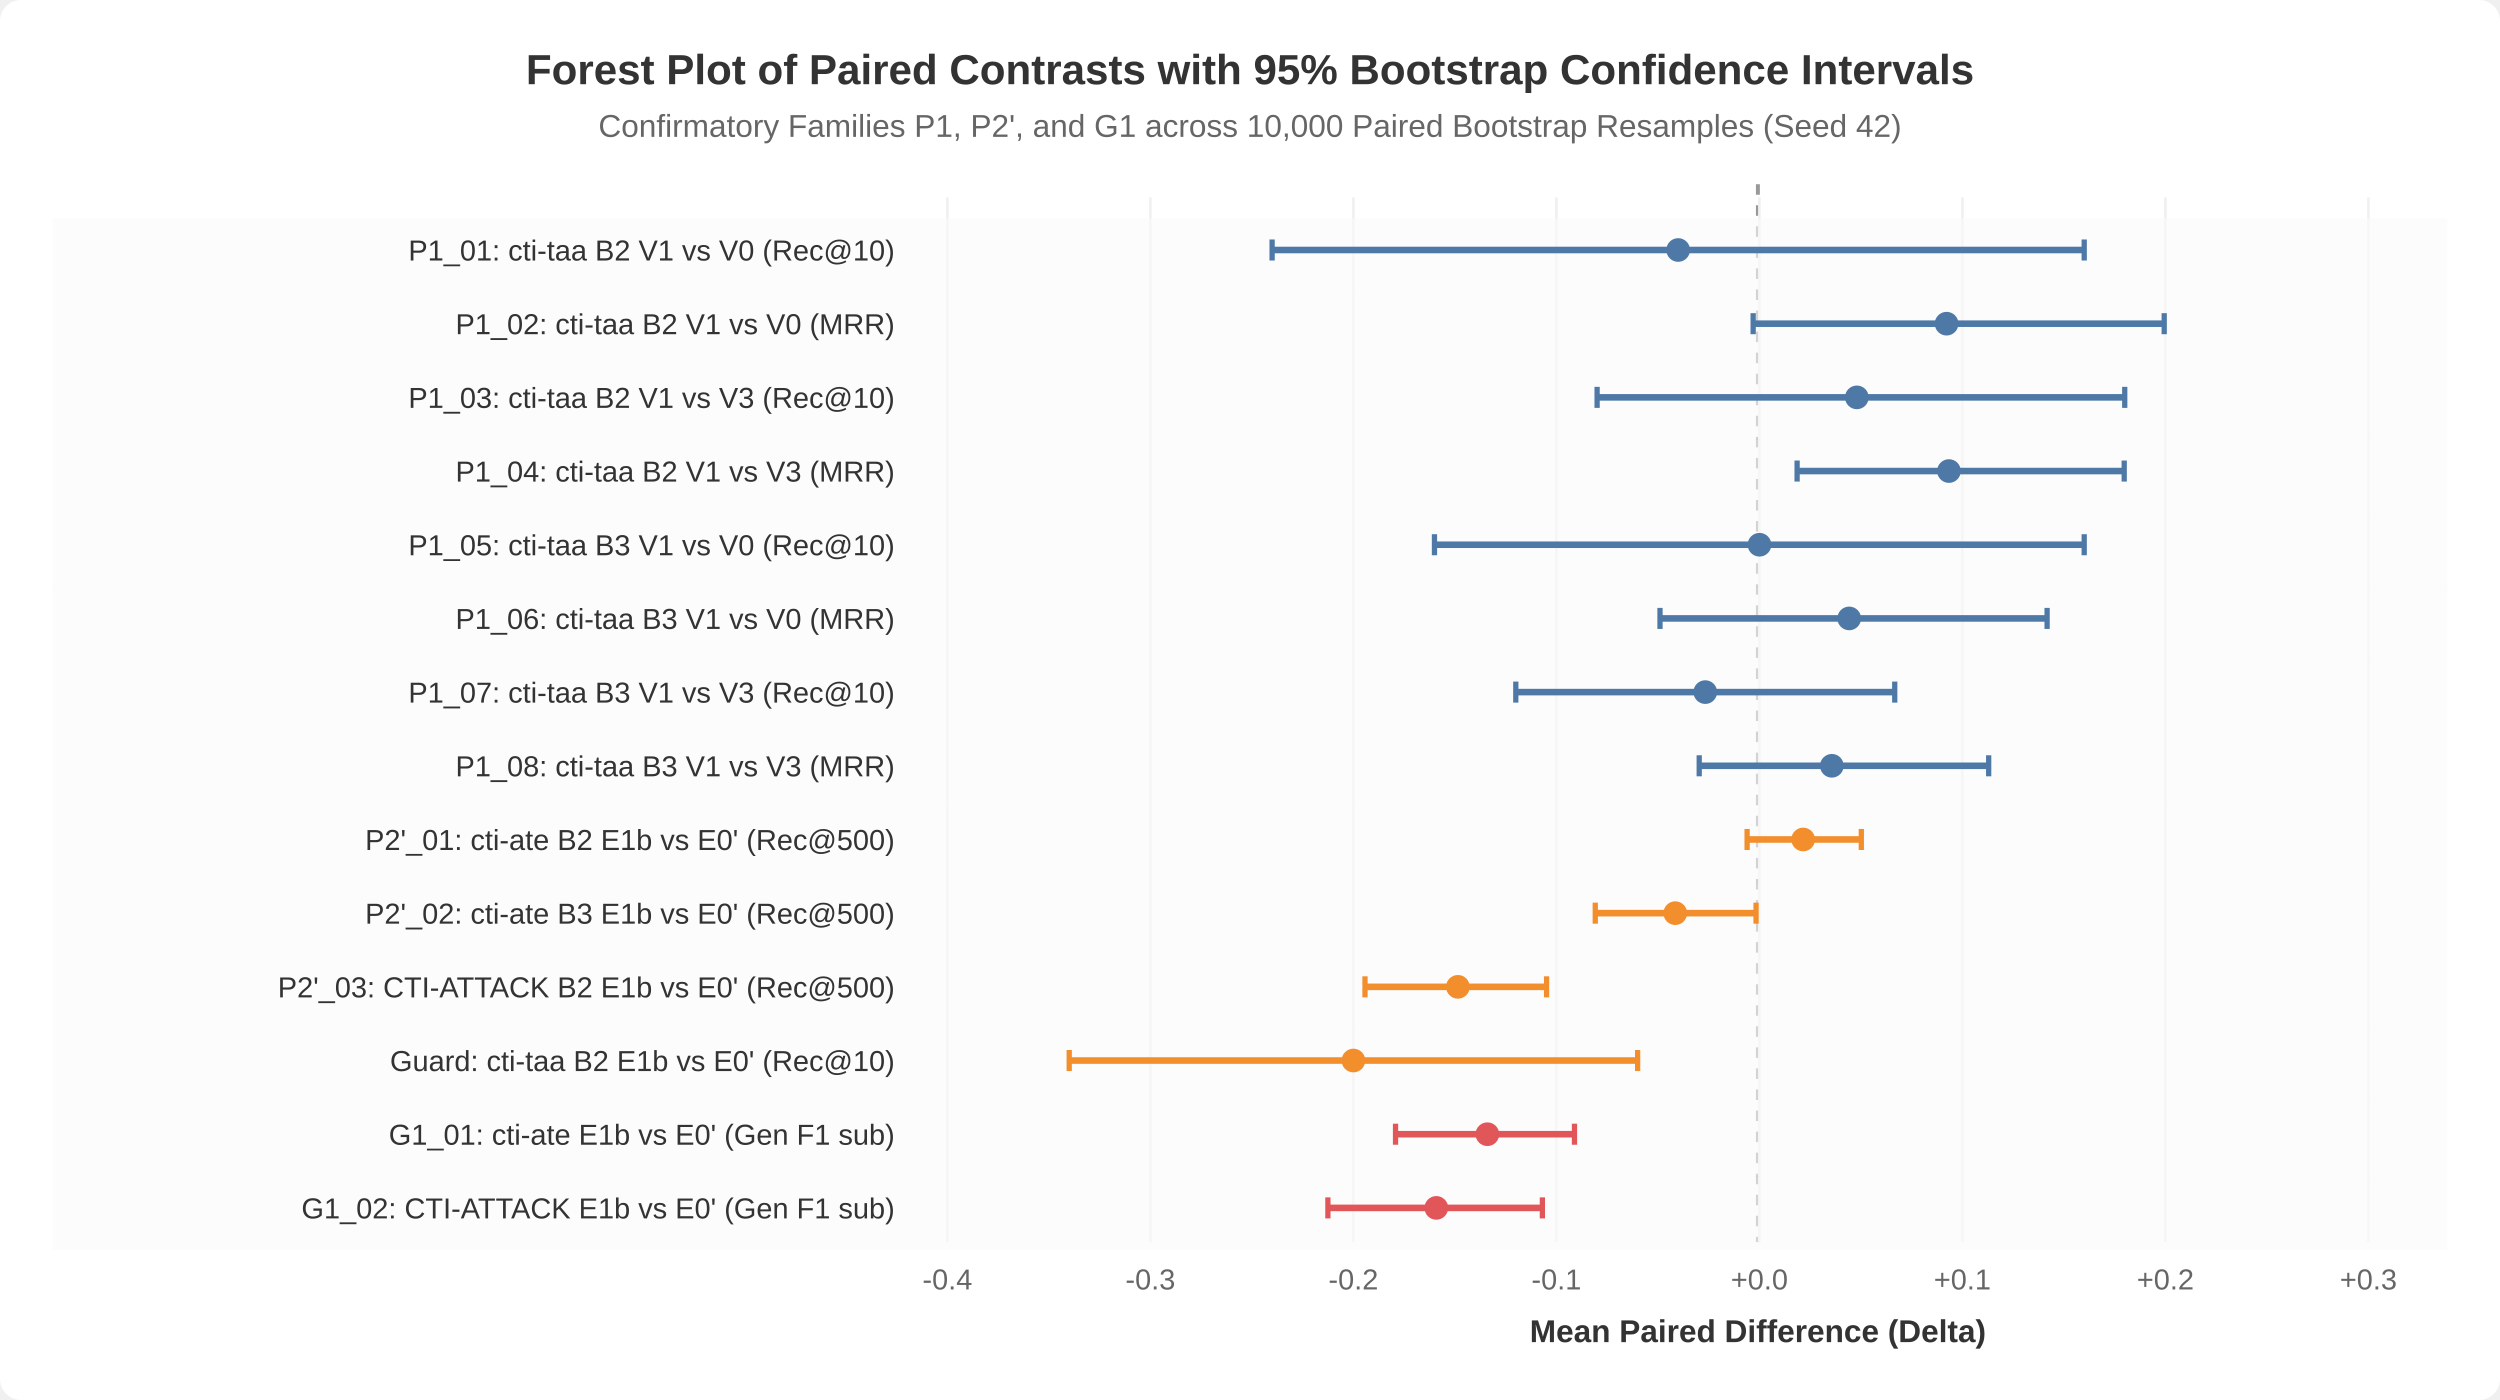
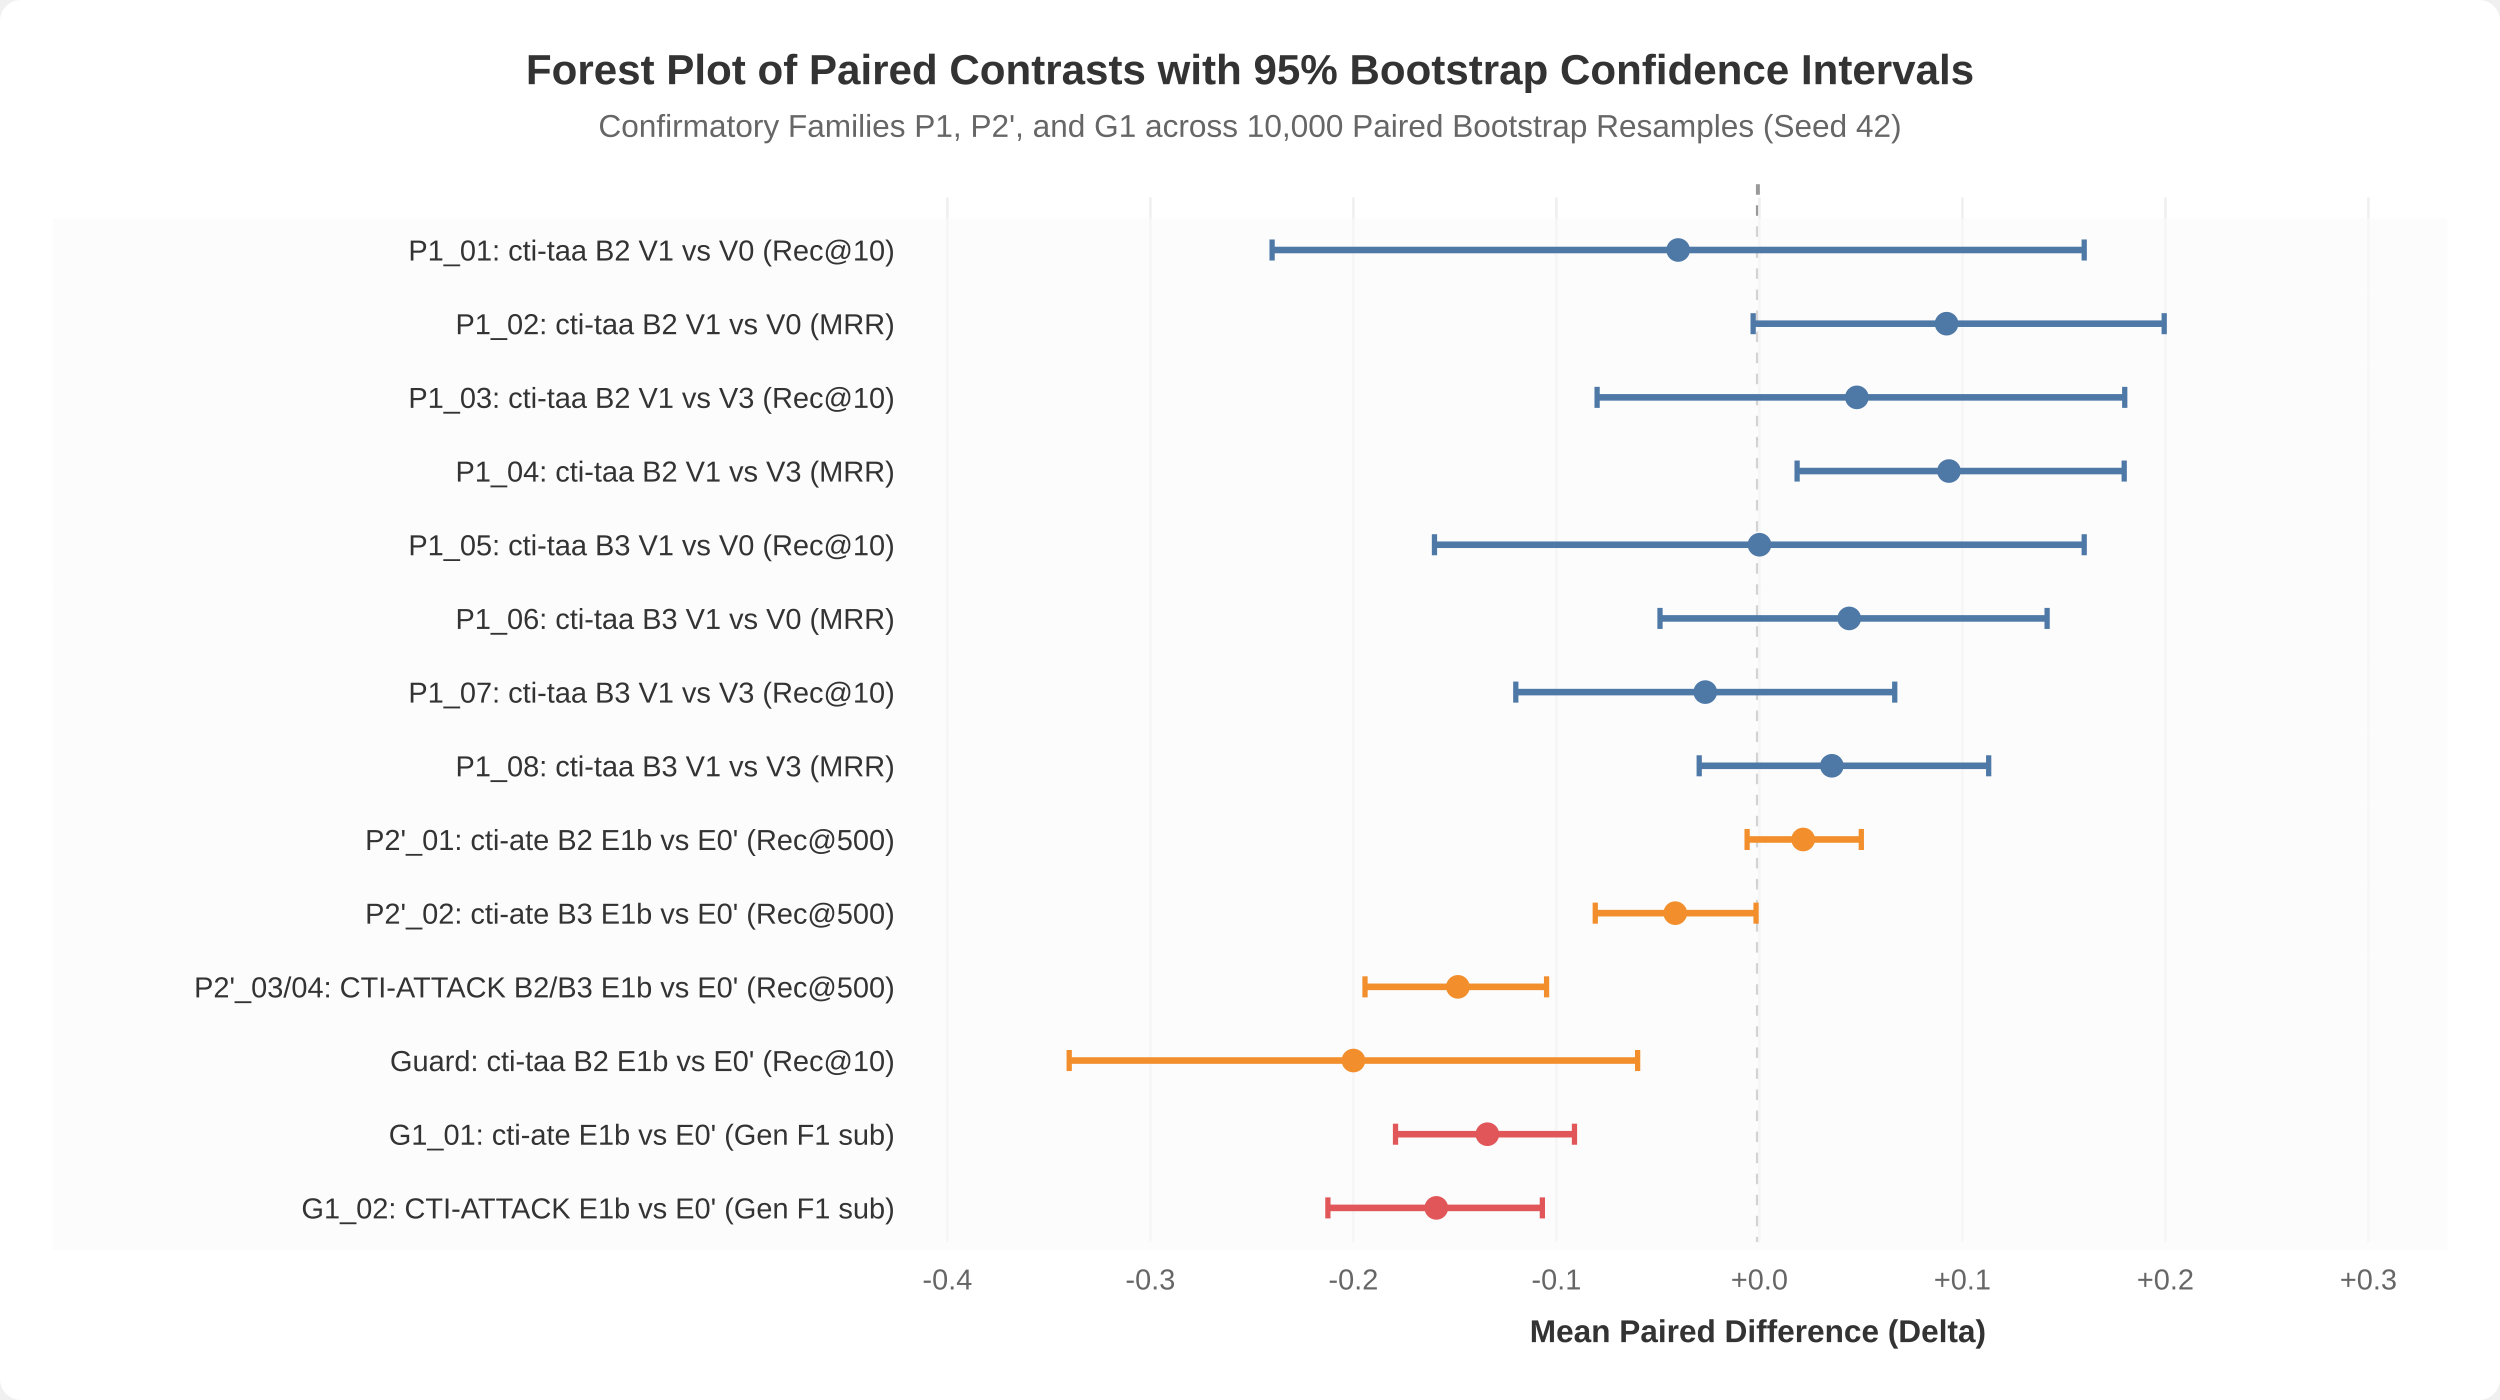
<svg xmlns="http://www.w3.org/2000/svg" width="950" height="532" viewBox="0 0 950 532">
  <rect width="100%" height="100%" fill="#ffffff" rx="8" />
  <text x="475.0" y="32" font-family="Arial, sans-serif" font-size="16" font-weight="bold" text-anchor="middle" fill="#333333">Forest Plot of Paired Contrasts with 95% Bootstrap Confidence Intervals</text>
  <text x="475.0" y="52" font-family="Arial, sans-serif" font-size="12" text-anchor="middle" fill="#666666">Confirmatory Families P1, P2', and G1 across 10,000 Paired Bootstrap Resamples (Seed 42)</text>
  <line x1="668" y1="70" x2="668" y2="472" stroke="#999999" stroke-width="1.5" stroke-dasharray="4" />
  <line x1="360.0" y1="75" x2="360.0" y2="472" stroke="#f0f0f0" stroke-width="1" />
  <text x="360.0" y="490" font-family="Arial, sans-serif" font-size="11" text-anchor="middle" fill="#666">-0.4</text>
  <line x1="437.143" y1="75" x2="437.143" y2="472" stroke="#f0f0f0" stroke-width="1" />
  <text x="437.143" y="490" font-family="Arial, sans-serif" font-size="11" text-anchor="middle" fill="#666">-0.3</text>
  <line x1="514.286" y1="75" x2="514.286" y2="472" stroke="#f0f0f0" stroke-width="1" />
  <text x="514.286" y="490" font-family="Arial, sans-serif" font-size="11" text-anchor="middle" fill="#666">-0.2</text>
  <line x1="591.429" y1="75" x2="591.429" y2="472" stroke="#f0f0f0" stroke-width="1" />
  <text x="591.429" y="490" font-family="Arial, sans-serif" font-size="11" text-anchor="middle" fill="#666">-0.1</text>
  <line x1="668.571" y1="75" x2="668.571" y2="472" stroke="#f0f0f0" stroke-width="1" />
  <text x="668.571" y="490" font-family="Arial, sans-serif" font-size="11" text-anchor="middle" fill="#666">+0.0</text>
  <line x1="745.714" y1="75" x2="745.714" y2="472" stroke="#f0f0f0" stroke-width="1" />
  <text x="745.714" y="490" font-family="Arial, sans-serif" font-size="11" text-anchor="middle" fill="#666">+0.1</text>
  <line x1="822.857" y1="75" x2="822.857" y2="472" stroke="#f0f0f0" stroke-width="1" />
  <text x="822.857" y="490" font-family="Arial, sans-serif" font-size="11" text-anchor="middle" fill="#666">+0.2</text>
  <line x1="900.0" y1="75" x2="900.0" y2="472" stroke="#f0f0f0" stroke-width="1" />
  <text x="900.0" y="490" font-family="Arial, sans-serif" font-size="11" text-anchor="middle" fill="#666">+0.3</text>
  <text x="668" y="510" font-family="Arial, sans-serif" font-size="12" font-weight="bold" text-anchor="middle" fill="#333">Mean Paired Difference (Delta)</text>
  <rect x="20" y="83" width="910" height="28" fill="#fafafa" opacity="0.6" />
  <text x="340" y="99" font-family="Arial, sans-serif" font-size="11" text-anchor="end" fill="#333333">P1_01: cti-taa B2 V1 vs V0 (Rec@10)</text>
  <line x1="483.4" y1="95" x2="792.0" y2="95" stroke="#4e79a7" stroke-width="2.5" />
  <line x1="483.4" y1="91" x2="483.4" y2="99" stroke="#4e79a7" stroke-width="2" />
  <line x1="792.0" y1="91" x2="792.0" y2="99" stroke="#4e79a7" stroke-width="2" />
  <circle cx="637.7" cy="95" r="4.5" fill="#4e79a7" />
  <rect x="20" y="111" width="910" height="28" fill="#fafafa" opacity="0.6" />
  <text x="340" y="127" font-family="Arial, sans-serif" font-size="11" text-anchor="end" fill="#333333">P1_02: cti-taa B2 V1 vs V0 (MRR)</text>
  <line x1="666.2" y1="123" x2="822.4" y2="123" stroke="#4e79a7" stroke-width="2.5" />
  <line x1="666.2" y1="119" x2="666.2" y2="127" stroke="#4e79a7" stroke-width="2" />
  <line x1="822.4" y1="119" x2="822.4" y2="127" stroke="#4e79a7" stroke-width="2" />
  <circle cx="739.7" cy="123" r="4.5" fill="#4e79a7" />
  <rect x="20" y="139" width="910" height="28" fill="#fafafa" opacity="0.6" />
  <text x="340" y="155" font-family="Arial, sans-serif" font-size="11" text-anchor="end" fill="#333333">P1_03: cti-taa B2 V1 vs V3 (Rec@10)</text>
  <line x1="606.9" y1="151" x2="807.4" y2="151" stroke="#4e79a7" stroke-width="2.5" />
  <line x1="606.9" y1="147" x2="606.9" y2="155" stroke="#4e79a7" stroke-width="2" />
  <line x1="807.4" y1="147" x2="807.4" y2="155" stroke="#4e79a7" stroke-width="2" />
  <circle cx="705.6" cy="151" r="4.5" fill="#4e79a7" />
  <rect x="20" y="167" width="910" height="28" fill="#fafafa" opacity="0.6" />
  <text x="340" y="183" font-family="Arial, sans-serif" font-size="11" text-anchor="end" fill="#333333">P1_04: cti-taa B2 V1 vs V3 (MRR)</text>
  <line x1="682.9" y1="179" x2="807.2" y2="179" stroke="#4e79a7" stroke-width="2.5" />
  <line x1="682.9" y1="175" x2="682.9" y2="183" stroke="#4e79a7" stroke-width="2" />
  <line x1="807.2" y1="175" x2="807.2" y2="183" stroke="#4e79a7" stroke-width="2" />
  <circle cx="740.6" cy="179" r="4.5" fill="#4e79a7" />
  <rect x="20" y="195" width="910" height="28" fill="#fafafa" opacity="0.6" />
  <text x="340" y="211" font-family="Arial, sans-serif" font-size="11" text-anchor="end" fill="#333333">P1_05: cti-taa B3 V1 vs V0 (Rec@10)</text>
  <line x1="545.1" y1="207" x2="792.0" y2="207" stroke="#4e79a7" stroke-width="2.5" />
  <line x1="545.1" y1="203" x2="545.1" y2="211" stroke="#4e79a7" stroke-width="2" />
  <line x1="792.0" y1="203" x2="792.0" y2="211" stroke="#4e79a7" stroke-width="2" />
  <circle cx="668.6" cy="207" r="4.5" fill="#4e79a7" />
  <rect x="20" y="223" width="910" height="28" fill="#fafafa" opacity="0.6" />
  <text x="340" y="239" font-family="Arial, sans-serif" font-size="11" text-anchor="end" fill="#333333">P1_06: cti-taa B3 V1 vs V0 (MRR)</text>
  <line x1="630.8" y1="235" x2="777.9" y2="235" stroke="#4e79a7" stroke-width="2.5" />
  <line x1="630.8" y1="231" x2="630.8" y2="239" stroke="#4e79a7" stroke-width="2" />
  <line x1="777.9" y1="231" x2="777.9" y2="239" stroke="#4e79a7" stroke-width="2" />
  <circle cx="702.7" cy="235" r="4.5" fill="#4e79a7" />
  <rect x="20" y="251" width="910" height="28" fill="#fafafa" opacity="0.6" />
  <text x="340" y="267" font-family="Arial, sans-serif" font-size="11" text-anchor="end" fill="#333333">P1_07: cti-taa B3 V1 vs V3 (Rec@10)</text>
  <line x1="576.0" y1="263" x2="720.0" y2="263" stroke="#4e79a7" stroke-width="2.5" />
  <line x1="576.0" y1="259" x2="576.0" y2="267" stroke="#4e79a7" stroke-width="2" />
  <line x1="720.0" y1="259" x2="720.0" y2="267" stroke="#4e79a7" stroke-width="2" />
  <circle cx="648.0" cy="263" r="4.5" fill="#4e79a7" />
  <rect x="20" y="279" width="910" height="28" fill="#fafafa" opacity="0.6" />
  <text x="340" y="295" font-family="Arial, sans-serif" font-size="11" text-anchor="end" fill="#333333">P1_08: cti-taa B3 V1 vs V3 (MRR)</text>
  <line x1="645.7" y1="291" x2="755.7" y2="291" stroke="#4e79a7" stroke-width="2.5" />
  <line x1="645.7" y1="287" x2="645.7" y2="295" stroke="#4e79a7" stroke-width="2" />
  <line x1="755.7" y1="287" x2="755.7" y2="295" stroke="#4e79a7" stroke-width="2" />
  <circle cx="696.1" cy="291" r="4.5" fill="#4e79a7" />
  <rect x="20" y="307" width="910" height="28" fill="#fafafa" opacity="0.6" />
  <text x="340" y="323" font-family="Arial, sans-serif" font-size="11" text-anchor="end" fill="#333333">P2'_01: cti-ate B2 E1b vs E0' (Rec@500)</text>
  <line x1="663.9" y1="319" x2="707.3" y2="319" stroke="#f28e2b" stroke-width="2.5" />
  <line x1="663.9" y1="315" x2="663.9" y2="323" stroke="#f28e2b" stroke-width="2" />
  <line x1="707.3" y1="315" x2="707.3" y2="323" stroke="#f28e2b" stroke-width="2" />
  <circle cx="685.2" cy="319" r="4.5" fill="#f28e2b" />
  <rect x="20" y="335" width="910" height="28" fill="#fafafa" opacity="0.6" />
  <text x="340" y="351" font-family="Arial, sans-serif" font-size="11" text-anchor="end" fill="#333333">P2'_02: cti-ate B3 E1b vs E0' (Rec@500)</text>
  <line x1="606.2" y1="347" x2="667.3" y2="347" stroke="#f28e2b" stroke-width="2.5" />
  <line x1="606.2" y1="343" x2="606.2" y2="351" stroke="#f28e2b" stroke-width="2" />
  <line x1="667.3" y1="343" x2="667.3" y2="351" stroke="#f28e2b" stroke-width="2" />
  <circle cx="636.6" cy="347" r="4.5" fill="#f28e2b" />
  <rect x="20" y="363" width="910" height="28" fill="#fafafa" opacity="0.6" />
-   <text x="340" y="379" font-family="Arial, sans-serif" font-size="11" text-anchor="end" fill="#333333">P2'_03: CTI-ATTACK B2 E1b vs E0' (Rec@500)</text>
+   <text x="340" y="379" font-family="Arial, sans-serif" font-size="11" text-anchor="end" fill="#333333">P2'_03/04: CTI-ATTACK B2/B3 E1b vs E0' (Rec@500)</text>
  <line x1="518.7" y1="375" x2="587.7" y2="375" stroke="#f28e2b" stroke-width="2.5" />
  <line x1="518.7" y1="371" x2="518.7" y2="379" stroke="#f28e2b" stroke-width="2" />
  <line x1="587.7" y1="371" x2="587.7" y2="379" stroke="#f28e2b" stroke-width="2" />
  <circle cx="554.0" cy="375" r="4.5" fill="#f28e2b" />
  <rect x="20" y="391" width="910" height="28" fill="#fafafa" opacity="0.6" />
  <text x="340" y="407" font-family="Arial, sans-serif" font-size="11" text-anchor="end" fill="#333333">Guard: cti-taa B2 E1b vs E0' (Rec@10)</text>
  <line x1="406.3" y1="403" x2="622.3" y2="403" stroke="#f28e2b" stroke-width="2.5" />
  <line x1="406.3" y1="399" x2="406.3" y2="407" stroke="#f28e2b" stroke-width="2" />
  <line x1="622.3" y1="399" x2="622.3" y2="407" stroke="#f28e2b" stroke-width="2" />
  <circle cx="514.3" cy="403" r="4.5" fill="#f28e2b" />
  <rect x="20" y="419" width="910" height="28" fill="#fafafa" opacity="0.6" />
  <text x="340" y="435" font-family="Arial, sans-serif" font-size="11" text-anchor="end" fill="#333333">G1_01: cti-ate E1b vs E0' (Gen F1 sub)</text>
  <line x1="530.3" y1="431" x2="598.3" y2="431" stroke="#e15759" stroke-width="2.5" />
  <line x1="530.3" y1="427" x2="530.3" y2="435" stroke="#e15759" stroke-width="2" />
  <line x1="598.3" y1="427" x2="598.3" y2="435" stroke="#e15759" stroke-width="2" />
  <circle cx="565.2" cy="431" r="4.5" fill="#e15759" />
  <rect x="20" y="447" width="910" height="28" fill="#fafafa" opacity="0.6" />
  <text x="340" y="463" font-family="Arial, sans-serif" font-size="11" text-anchor="end" fill="#333333">G1_02: CTI-ATTACK E1b vs E0' (Gen F1 sub)</text>
  <line x1="504.6" y1="459" x2="586.1" y2="459" stroke="#e15759" stroke-width="2.5" />
  <line x1="504.6" y1="455" x2="504.6" y2="463" stroke="#e15759" stroke-width="2" />
  <line x1="586.1" y1="455" x2="586.1" y2="463" stroke="#e15759" stroke-width="2" />
  <circle cx="545.8" cy="459" r="4.5" fill="#e15759" />
</svg>
